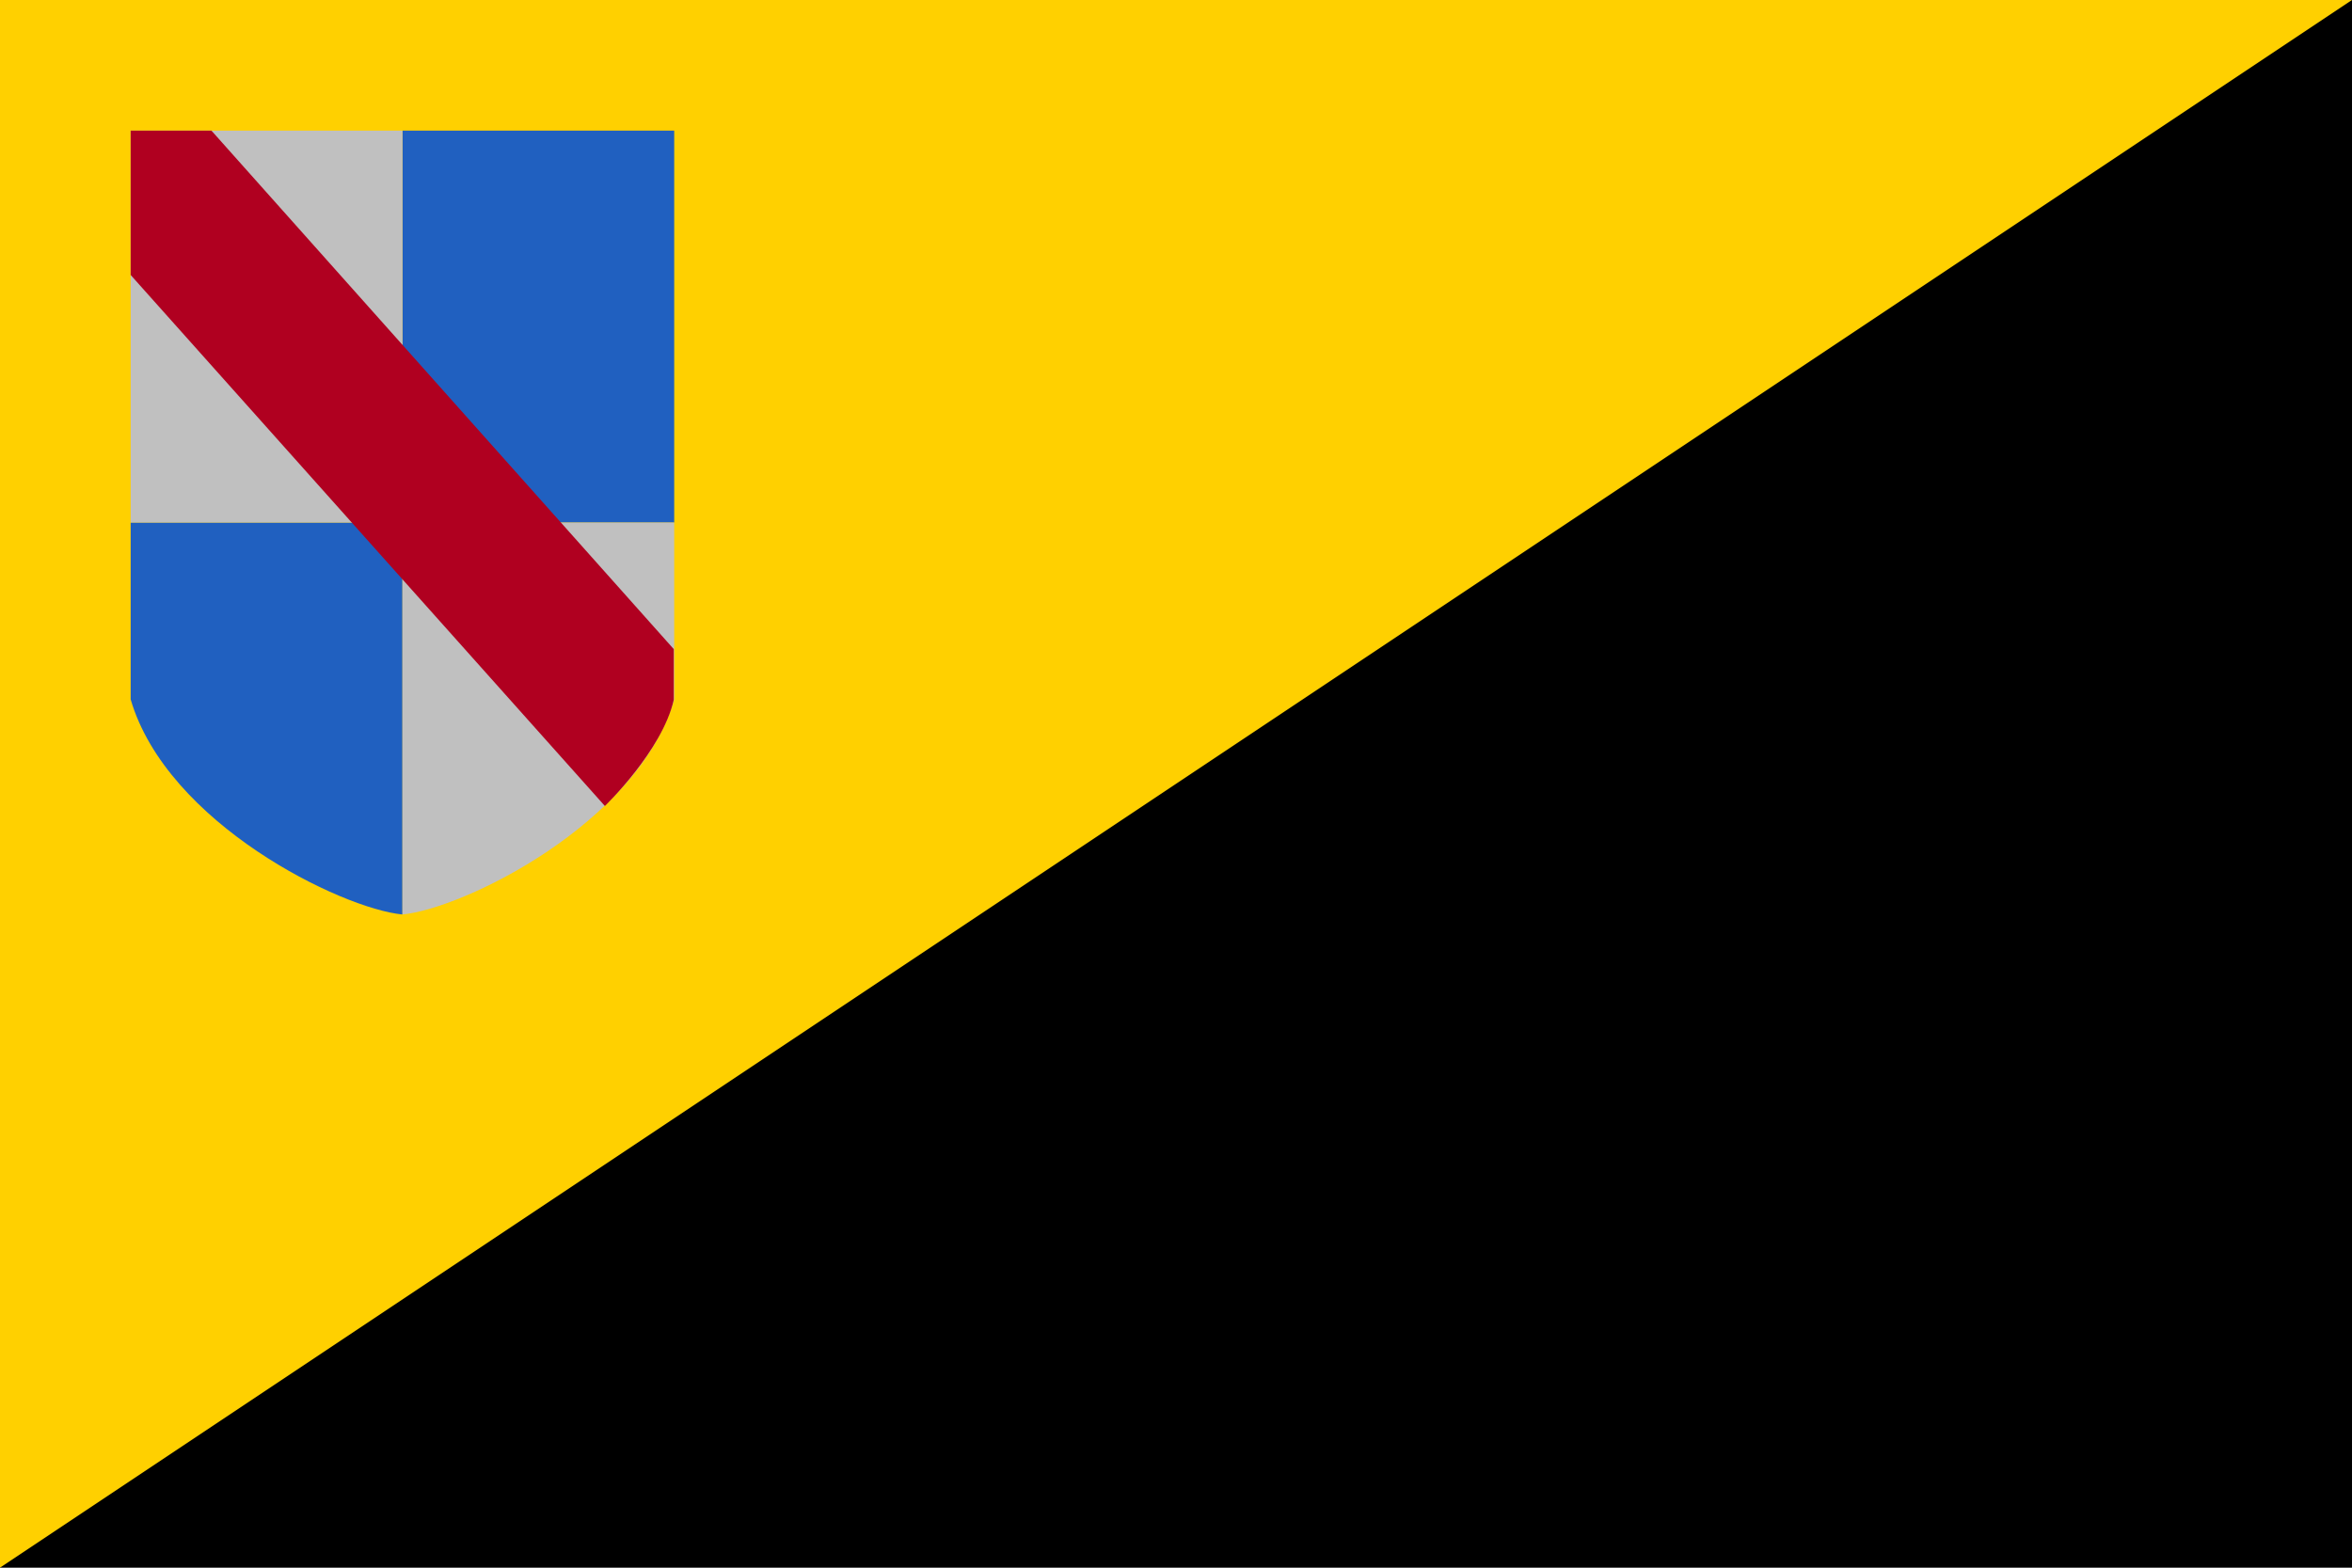
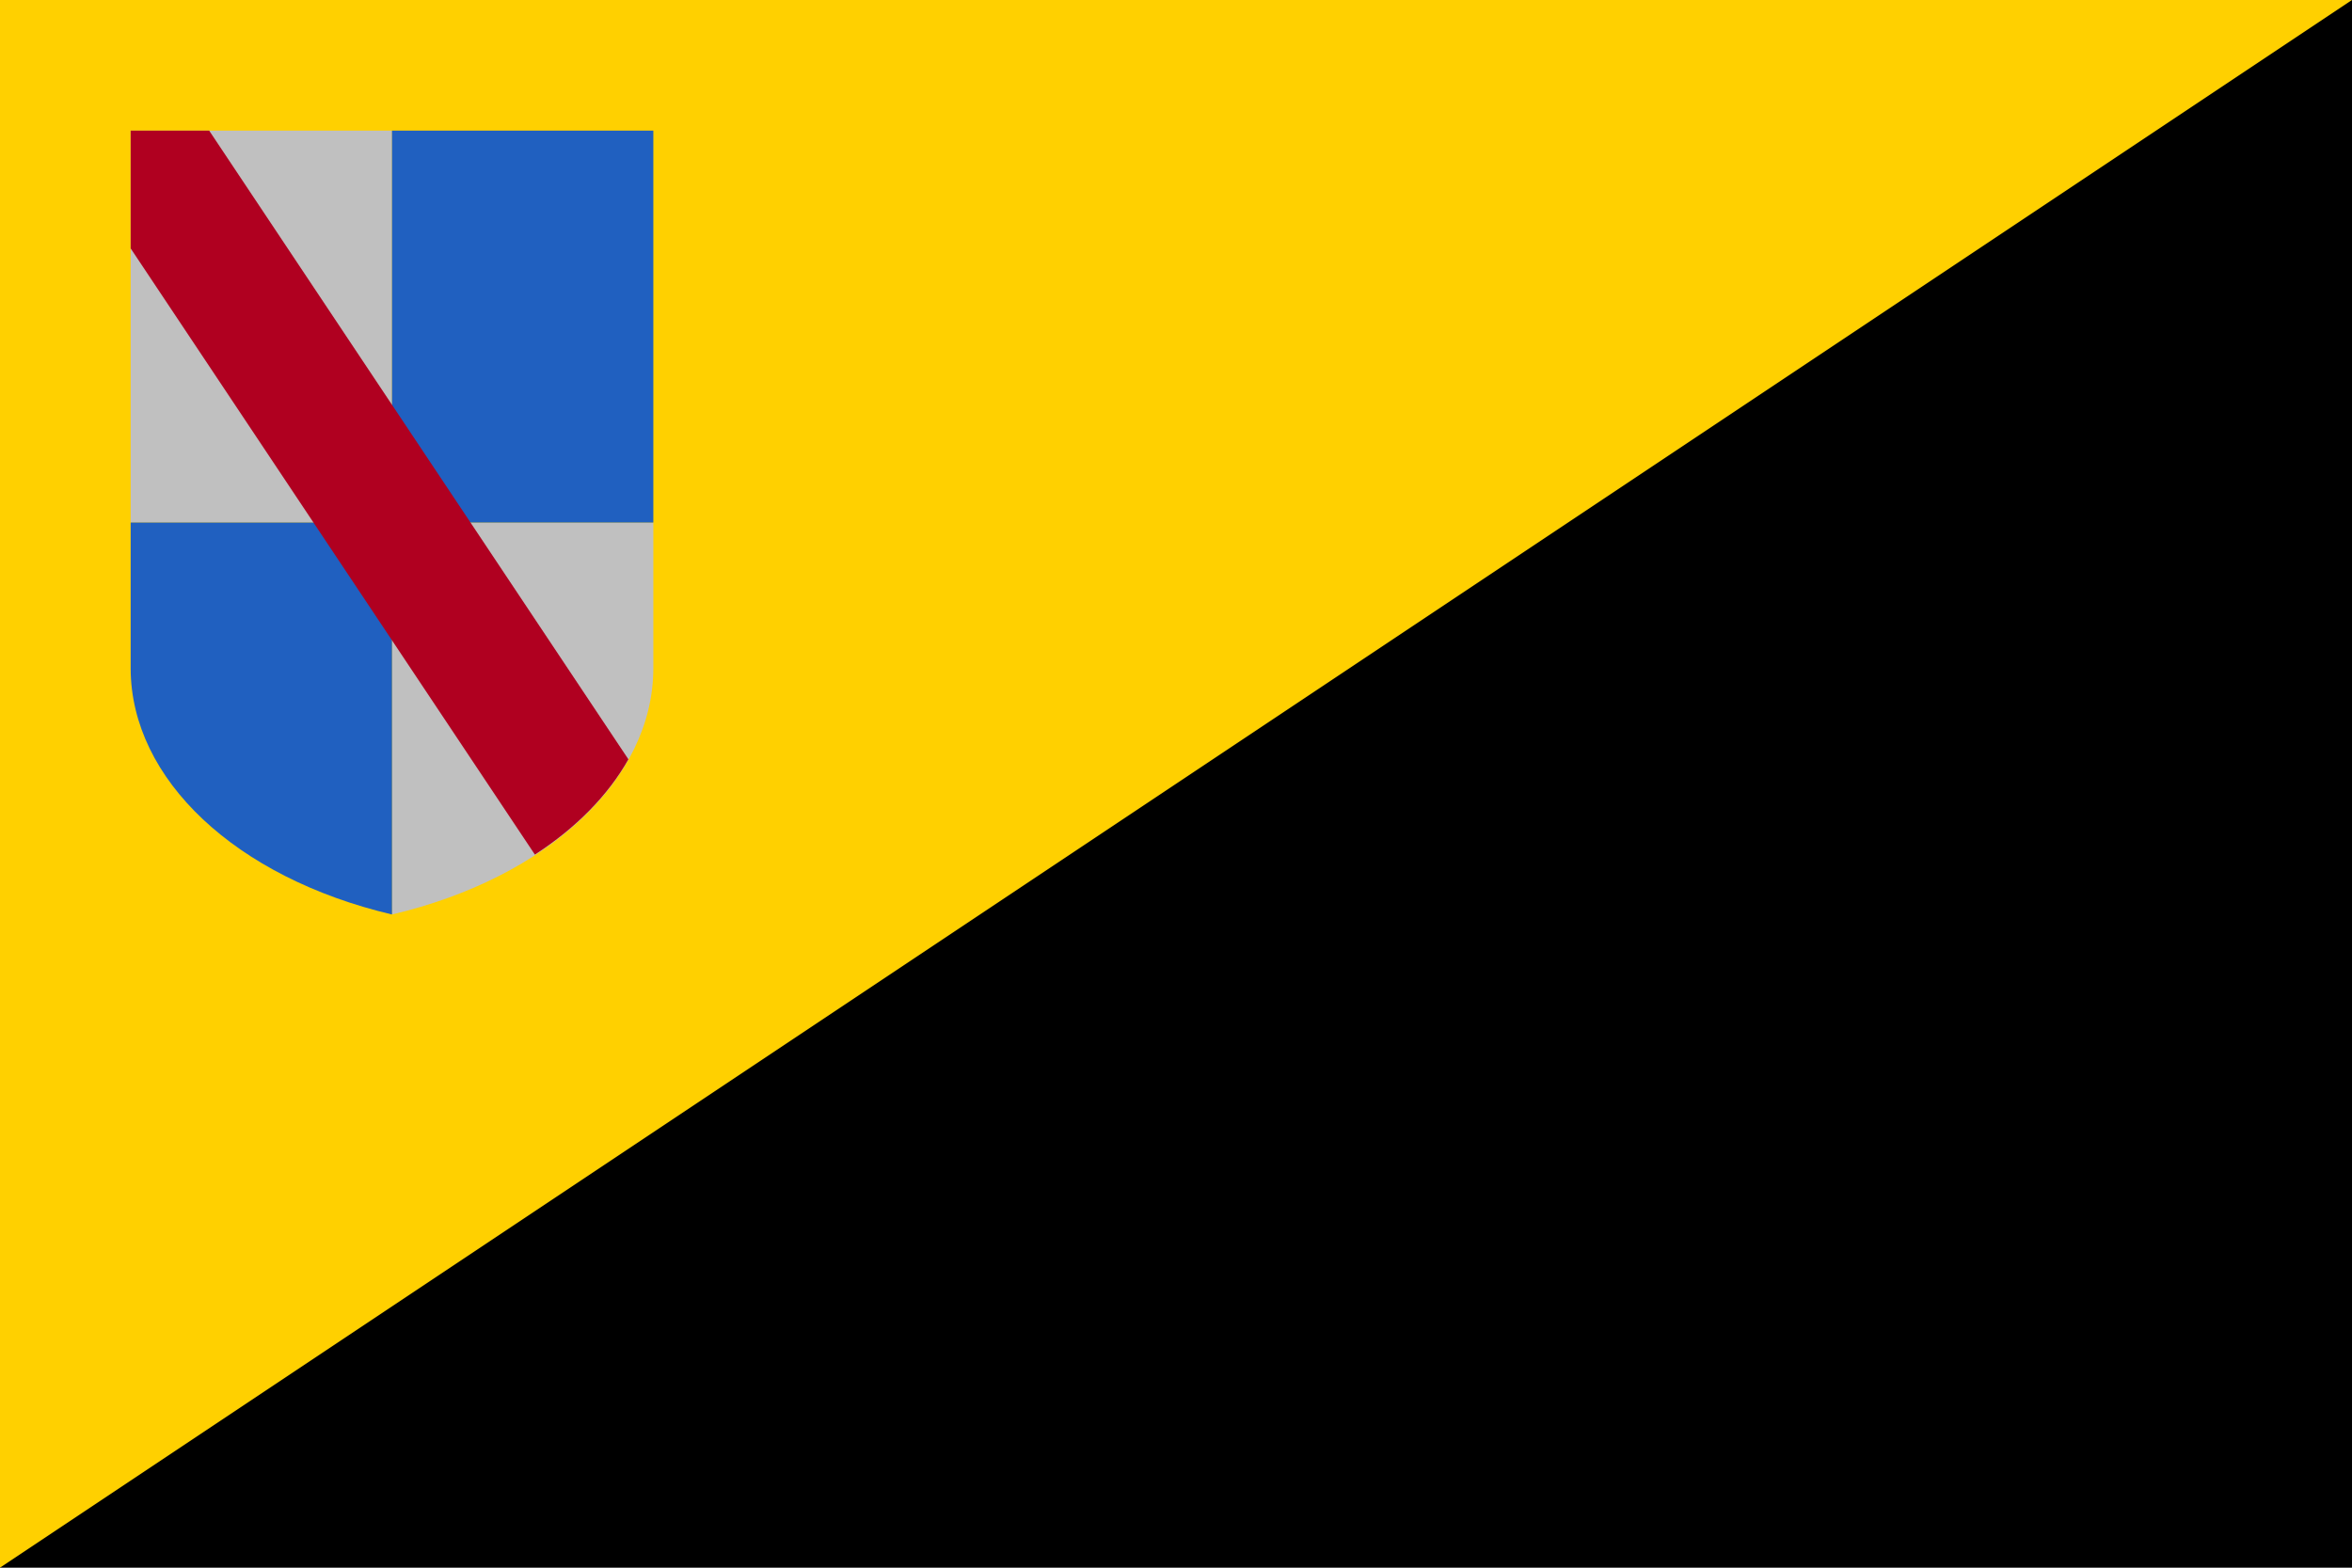
<svg xmlns="http://www.w3.org/2000/svg" xml:space="preserve" width="4608" height="3072" viewBox="0 0 1219.2 812.8">
  <path d="M 0 0 L 0 812.8 L 1219.2 812.8 L 1219.2 0 L 0 0 z" style="fill:#000;fill-rule:evenodd;stroke:none;stroke-width:8.467;stroke-linecap:round;stroke-linejoin:round;fill-opacity:1" />
  <path d="M 0,0 V 812.8 L 1219.2,0 Z" style="display:inline;fill:#ffd000;fill-opacity:1;stroke:none;stroke-width:16.933;stroke-miterlimit:128;paint-order:stroke fill markers" />
-   <path d="M 208.612,67.734 V 270.934 H 349.487 V 67.734 Z m 0,203.2 -140.876,3.6e-4 v 91.687 C 86.569,426.972 176.893,471.081 208.612,474.133 Z" style="display:inline;mix-blend-mode:normal;fill:#2060c0;fill-opacity:1;stroke-width:9.917;stroke-linecap:round;stroke-linejoin:round;paint-order:markers fill stroke" />
-   <path d="M 67.736,67.734 V 270.934 H 208.612 V 67.734 Z M 208.612,270.934 v 203.2 c 31.719,-3.053 122.043,-47.162 140.876,-111.512 v -91.687 z" style="display:inline;mix-blend-mode:normal;fill:silver;fill-opacity:1;stroke-width:9.917;stroke-linecap:round;stroke-linejoin:round;paint-order:markers fill stroke" />
-   <path d="M 109.613,67.733 349.258,336.554 v 26.267 c -5.947,26.432 -35.702,55.06 -35.702,55.06 L 67.733,142.571 V 67.733 Z" style="display:inline;mix-blend-mode:normal;fill:#b00020;fill-opacity:1;stroke-width:10;stroke-linecap:round;stroke-linejoin:round;paint-order:markers fill stroke" />
+   <path d="M 67.733,67.733 V 270.933 H 203.2 V 67.733 Z M 203.2,270.933 v 203.2 A 203.2,135.467 0 0 0 338.667,346.709 v -75.776 z" style="display:inline;fill:silver;fill-opacity:1;stroke-width:67.733;stroke-miterlimit:128;paint-order:stroke fill markers" />
+   <path d="M 203.2,67.733 V 270.933 H 338.667 V 67.733 Z m 0,203.2 H 67.733 v 75.776 A 203.2,135.467 0 0 0 203.2,474.133 Z" style="display:inline;fill:#2060c0;fill-opacity:1;stroke-width:67.733;stroke-miterlimit:128;paint-order:stroke fill markers" />
+   <path d="M 67.733 67.733 L 67.733 128.788 L 277.267 443.088 A 203.2 135.467 0 0 0 325.732 393.677 L 108.436 67.733 L 67.733 67.733 z" style="color:#000;fill:#b00020;stroke-linecap:square;stroke-miterlimit:128;-inkscape-stroke:none;paint-order:stroke fill markers" />
</svg>
